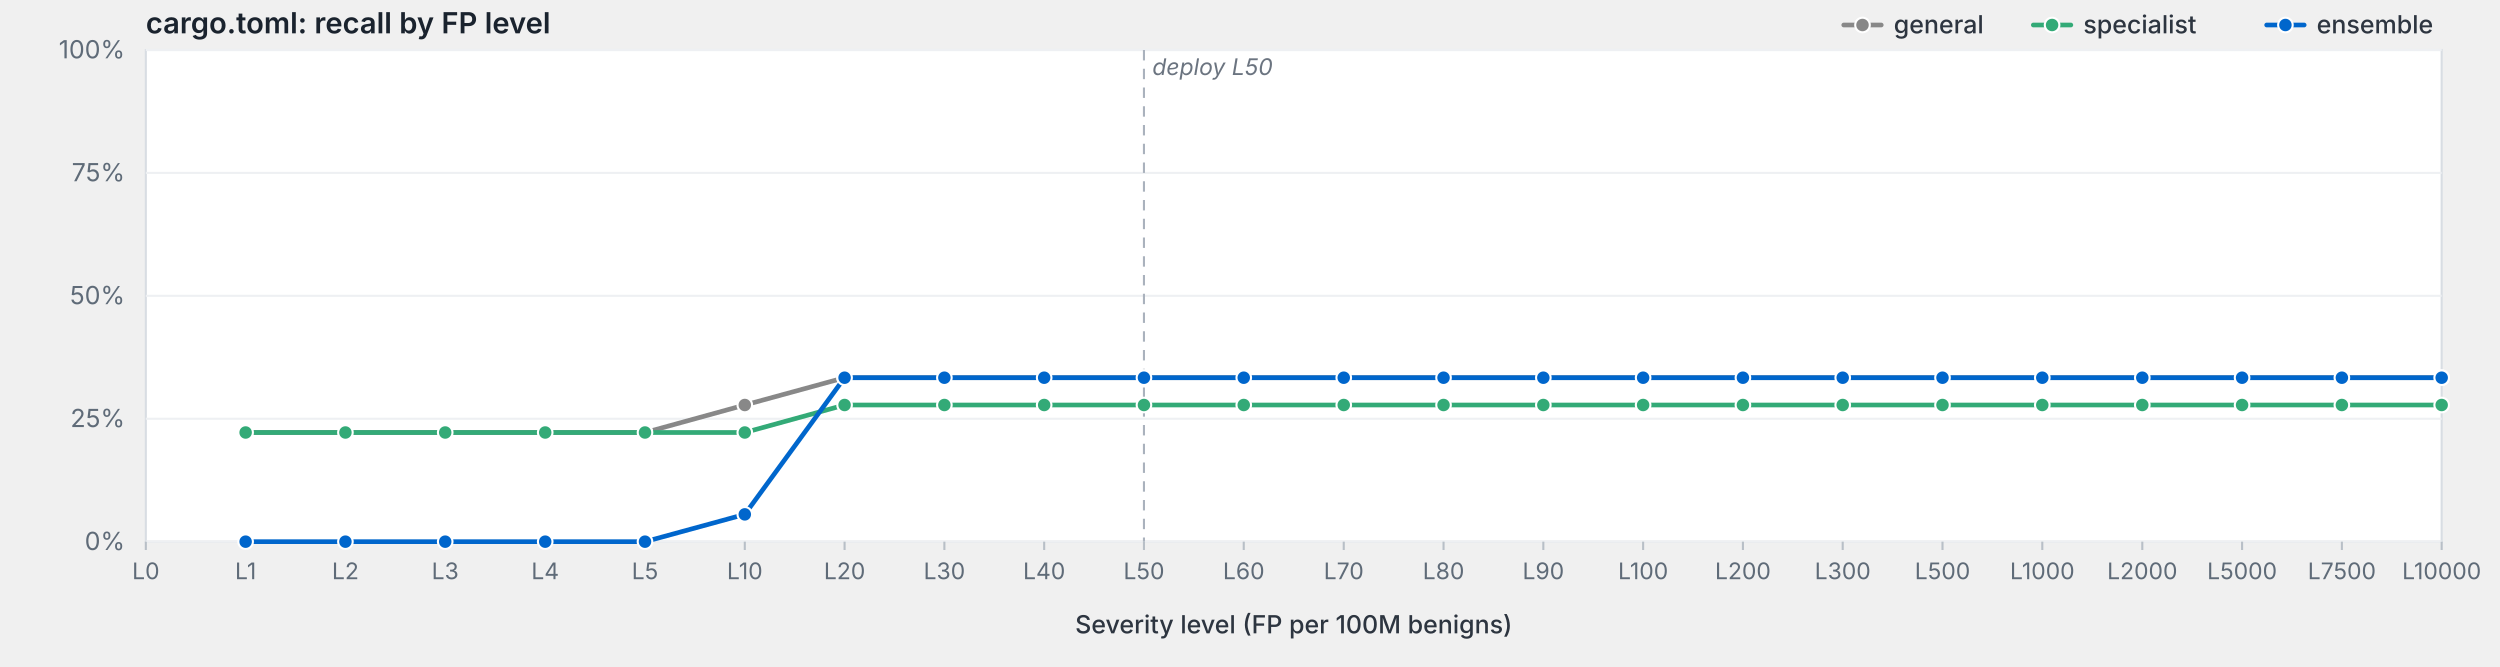
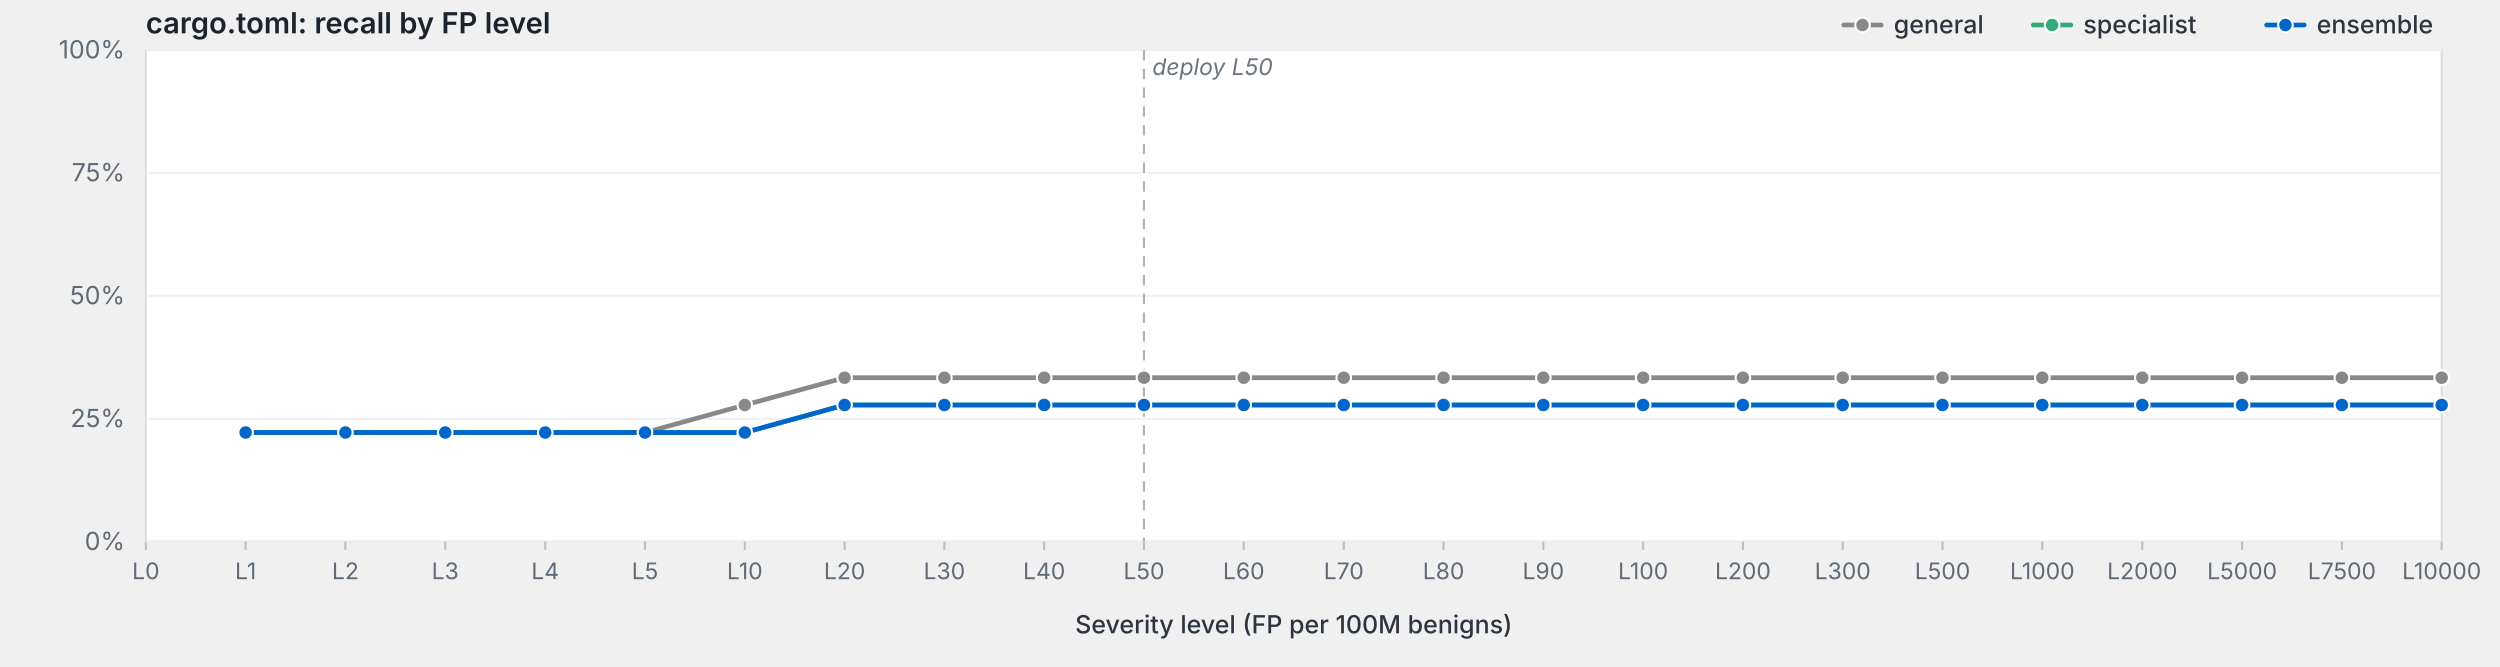
<svg xmlns="http://www.w3.org/2000/svg" viewBox="0 0 1200 320" width="1200" height="320" preserveAspectRatio="xMidYMid meet" role="img" aria-label="cargo.toml: recall by FP level">
  <style>svg { background: #fdfdfd; }.frame { fill: #fff; stroke: #d8dde3; stroke-width: 1; }.grid { stroke: #eef0f3; stroke-width: 1; }.tick { stroke: #b8bfc7; stroke-width: 1; }.axis-label { fill: #5f6b78; font-family: -apple-system, BlinkMacSystemFont, "Segoe UI", system-ui, sans-serif; font-size: 12px; }.x-label { fill: #5f6b78; font-family: -apple-system, BlinkMacSystemFont, "Segoe UI", system-ui, sans-serif; font-size: 11px; }.axis-title { fill: #2d3540; font-family: -apple-system, BlinkMacSystemFont, "Segoe UI", system-ui, sans-serif; font-size: 12px; font-weight: 500; }.title { fill: #1a232e; font-family: -apple-system, BlinkMacSystemFont, "Segoe UI", system-ui, sans-serif; font-size: 14px; font-weight: 600; }.deploy-marker { stroke: #aab2bd; stroke-width: 1; stroke-dasharray: 5,4; }.deploy-label { fill: #6b7480; font-family: -apple-system, BlinkMacSystemFont, "Segoe UI", system-ui, sans-serif; font-size: 11px; font-style: italic; }.curve { fill: none; stroke-width: 2.25; stroke-linejoin: round; stroke-linecap: round; }.marker { stroke: #fff; stroke-width: 1; }.legend-text { fill: #2d3540; font-family: -apple-system, BlinkMacSystemFont, "Segoe UI", system-ui, sans-serif; font-size: 12px; font-weight: 500; }</style>
  <text class="title" x="70" y="16">cargo.toml: recall by FP level</text>
  <rect class="frame" x="70" y="24" width="1102" height="236" />
  <line class="grid" x1="70" y1="260.0" x2="1172" y2="260.0" />
  <text class="axis-label" x="60" y="264.0" text-anchor="end">0%</text>
  <line class="grid" x1="70" y1="201.0" x2="1172" y2="201.0" />
  <text class="axis-label" x="60" y="205.0" text-anchor="end">25%</text>
  <line class="grid" x1="70" y1="142.0" x2="1172" y2="142.0" />
  <text class="axis-label" x="60" y="146.0" text-anchor="end">50%</text>
  <line class="grid" x1="70" y1="83.0" x2="1172" y2="83.0" />
  <text class="axis-label" x="60" y="87.0" text-anchor="end">75%</text>
  <line class="grid" x1="70" y1="24.0" x2="1172" y2="24.0" />
  <text class="axis-label" x="60" y="28.0" text-anchor="end">100%</text>
  <line class="deploy-marker" x1="549.1" y1="24" x2="549.1" y2="260" />
  <text class="deploy-label" x="553.1" y="36" text-anchor="start">deploy L50</text>
  <line class="tick" x1="70.0" y1="260" x2="70.0" y2="264" />
  <text class="x-label" x="70.0" y="278" text-anchor="middle">L0</text>
  <line class="tick" x1="117.9" y1="260" x2="117.9" y2="264" />
  <text class="x-label" x="117.9" y="278" text-anchor="middle">L1</text>
  <line class="tick" x1="165.8" y1="260" x2="165.8" y2="264" />
  <text class="x-label" x="165.8" y="278" text-anchor="middle">L2</text>
  <line class="tick" x1="213.7" y1="260" x2="213.7" y2="264" />
  <text class="x-label" x="213.7" y="278" text-anchor="middle">L3</text>
  <line class="tick" x1="261.7" y1="260" x2="261.7" y2="264" />
  <text class="x-label" x="261.7" y="278" text-anchor="middle">L4</text>
  <line class="tick" x1="309.6" y1="260" x2="309.6" y2="264" />
  <text class="x-label" x="309.6" y="278" text-anchor="middle">L5</text>
  <line class="tick" x1="357.5" y1="260" x2="357.5" y2="264" />
  <text class="x-label" x="357.5" y="278" text-anchor="middle">L10</text>
  <line class="tick" x1="405.4" y1="260" x2="405.4" y2="264" />
  <text class="x-label" x="405.4" y="278" text-anchor="middle">L20</text>
  <line class="tick" x1="453.3" y1="260" x2="453.3" y2="264" />
  <text class="x-label" x="453.3" y="278" text-anchor="middle">L30</text>
  <line class="tick" x1="501.2" y1="260" x2="501.2" y2="264" />
  <text class="x-label" x="501.2" y="278" text-anchor="middle">L40</text>
  <line class="tick" x1="549.1" y1="260" x2="549.1" y2="264" />
  <text class="x-label" x="549.1" y="278" text-anchor="middle">L50</text>
  <line class="tick" x1="597.0" y1="260" x2="597.0" y2="264" />
  <text class="x-label" x="597.0" y="278" text-anchor="middle">L60</text>
  <line class="tick" x1="645.0" y1="260" x2="645.0" y2="264" />
  <text class="x-label" x="645.0" y="278" text-anchor="middle">L70</text>
  <line class="tick" x1="692.9" y1="260" x2="692.9" y2="264" />
  <text class="x-label" x="692.9" y="278" text-anchor="middle">L80</text>
  <line class="tick" x1="740.8" y1="260" x2="740.8" y2="264" />
  <text class="x-label" x="740.8" y="278" text-anchor="middle">L90</text>
  <line class="tick" x1="788.7" y1="260" x2="788.7" y2="264" />
  <text class="x-label" x="788.7" y="278" text-anchor="middle">L100</text>
  <line class="tick" x1="836.6" y1="260" x2="836.6" y2="264" />
  <text class="x-label" x="836.6" y="278" text-anchor="middle">L200</text>
  <line class="tick" x1="884.5" y1="260" x2="884.5" y2="264" />
  <text class="x-label" x="884.5" y="278" text-anchor="middle">L300</text>
  <line class="tick" x1="932.4" y1="260" x2="932.4" y2="264" />
  <text class="x-label" x="932.4" y="278" text-anchor="middle">L500</text>
  <line class="tick" x1="980.3" y1="260" x2="980.3" y2="264" />
  <text class="x-label" x="980.3" y="278" text-anchor="middle">L1000</text>
  <line class="tick" x1="1028.3" y1="260" x2="1028.3" y2="264" />
  <text class="x-label" x="1028.3" y="278" text-anchor="middle">L2000</text>
  <line class="tick" x1="1076.2" y1="260" x2="1076.2" y2="264" />
  <text class="x-label" x="1076.2" y="278" text-anchor="middle">L5000</text>
  <line class="tick" x1="1124.1" y1="260" x2="1124.1" y2="264" />
  <text class="x-label" x="1124.1" y="278" text-anchor="middle">L7500</text>
  <line class="tick" x1="1172.0" y1="260" x2="1172.0" y2="264" />
  <text class="x-label" x="1172.0" y="278" text-anchor="middle">L10000</text>
  <text class="axis-title" x="621.0" y="304" text-anchor="middle">Severity level (FP per 100M benigns)</text>
  <path class="curve" d="M117.9,207.6 L165.8,207.6 L213.7,207.6 L261.7,207.6 L309.6,207.6 L357.5,194.4 L405.4,181.3 L453.3,181.3 L501.2,181.3 L549.1,181.3 L597.0,181.3 L645.0,181.3 L692.9,181.3 L740.8,181.3 L788.7,181.3 L836.6,181.3 L884.5,181.3 L932.4,181.3 L980.3,181.3 L1028.3,181.3 L1076.2,181.3 L1124.1,181.3 L1172.0,181.3" stroke="#888" />
  <circle class="marker" cx="117.9" cy="207.6" r="3.5" fill="#888" />
  <circle class="marker" cx="165.8" cy="207.6" r="3.5" fill="#888" />
  <circle class="marker" cx="213.7" cy="207.6" r="3.5" fill="#888" />
  <circle class="marker" cx="261.7" cy="207.6" r="3.5" fill="#888" />
  <circle class="marker" cx="309.6" cy="207.6" r="3.5" fill="#888" />
  <circle class="marker" cx="357.5" cy="194.4" r="3.5" fill="#888" />
  <circle class="marker" cx="405.4" cy="181.3" r="3.5" fill="#888" />
  <circle class="marker" cx="453.3" cy="181.3" r="3.5" fill="#888" />
  <circle class="marker" cx="501.2" cy="181.3" r="3.5" fill="#888" />
  <circle class="marker" cx="549.1" cy="181.3" r="3.5" fill="#888" />
  <circle class="marker" cx="597.0" cy="181.3" r="3.5" fill="#888" />
  <circle class="marker" cx="645.0" cy="181.3" r="3.5" fill="#888" />
  <circle class="marker" cx="692.9" cy="181.3" r="3.5" fill="#888" />
  <circle class="marker" cx="740.8" cy="181.3" r="3.5" fill="#888" />
  <circle class="marker" cx="788.7" cy="181.3" r="3.5" fill="#888" />
  <circle class="marker" cx="836.6" cy="181.3" r="3.5" fill="#888" />
  <circle class="marker" cx="884.5" cy="181.3" r="3.5" fill="#888" />
  <circle class="marker" cx="932.4" cy="181.3" r="3.5" fill="#888" />
  <circle class="marker" cx="980.3" cy="181.3" r="3.5" fill="#888" />
  <circle class="marker" cx="1028.3" cy="181.3" r="3.5" fill="#888" />
  <circle class="marker" cx="1076.2" cy="181.3" r="3.5" fill="#888" />
  <circle class="marker" cx="1124.1" cy="181.3" r="3.5" fill="#888" />
  <circle class="marker" cx="1172.0" cy="181.3" r="3.5" fill="#888" />
  <path class="curve" d="M117.9,207.6 L165.8,207.6 L213.7,207.6 L261.7,207.6 L309.6,207.6 L357.5,207.6 L405.4,194.4 L453.3,194.4 L501.2,194.4 L549.1,194.4 L597.0,194.4 L645.0,194.4 L692.9,194.4 L740.8,194.4 L788.7,194.4 L836.6,194.4 L884.5,194.4 L932.4,194.4 L980.3,194.4 L1028.3,194.4 L1076.2,194.4 L1124.1,194.4 L1172.0,194.4" stroke="#3a7" />
  <circle class="marker" cx="117.9" cy="207.6" r="3.5" fill="#3a7" />
  <circle class="marker" cx="165.8" cy="207.6" r="3.5" fill="#3a7" />
  <circle class="marker" cx="213.7" cy="207.6" r="3.5" fill="#3a7" />
  <circle class="marker" cx="261.7" cy="207.6" r="3.5" fill="#3a7" />
  <circle class="marker" cx="309.6" cy="207.6" r="3.5" fill="#3a7" />
  <circle class="marker" cx="357.5" cy="207.6" r="3.5" fill="#3a7" />
  <circle class="marker" cx="405.4" cy="194.4" r="3.5" fill="#3a7" />
  <circle class="marker" cx="453.3" cy="194.4" r="3.5" fill="#3a7" />
  <circle class="marker" cx="501.2" cy="194.4" r="3.5" fill="#3a7" />
  <circle class="marker" cx="549.1" cy="194.4" r="3.5" fill="#3a7" />
  <circle class="marker" cx="597.0" cy="194.4" r="3.5" fill="#3a7" />
  <circle class="marker" cx="645.0" cy="194.4" r="3.5" fill="#3a7" />
  <circle class="marker" cx="692.9" cy="194.4" r="3.5" fill="#3a7" />
  <circle class="marker" cx="740.8" cy="194.4" r="3.5" fill="#3a7" />
  <circle class="marker" cx="788.7" cy="194.4" r="3.5" fill="#3a7" />
  <circle class="marker" cx="836.6" cy="194.4" r="3.5" fill="#3a7" />
  <circle class="marker" cx="884.5" cy="194.4" r="3.5" fill="#3a7" />
  <circle class="marker" cx="932.4" cy="194.4" r="3.5" fill="#3a7" />
  <circle class="marker" cx="980.3" cy="194.4" r="3.5" fill="#3a7" />
  <circle class="marker" cx="1028.3" cy="194.4" r="3.5" fill="#3a7" />
  <circle class="marker" cx="1076.2" cy="194.4" r="3.5" fill="#3a7" />
  <circle class="marker" cx="1124.1" cy="194.4" r="3.5" fill="#3a7" />
  <circle class="marker" cx="1172.0" cy="194.4" r="3.5" fill="#3a7" />
-   <path class="curve" d="M117.9,260.0 L165.8,260.0 L213.7,260.0 L261.7,260.0 L309.6,260.0 L357.5,246.9 L405.4,181.3 L453.3,181.3 L501.2,181.3 L549.1,181.3 L597.0,181.3 L645.0,181.3 L692.9,181.3 L740.8,181.3 L788.7,181.3 L836.6,181.3 L884.5,181.3 L932.4,181.3 L980.3,181.3 L1028.3,181.3 L1076.2,181.3 L1124.1,181.3 L1172.0,181.3" stroke="#06c" />
-   <circle class="marker" cx="117.9" cy="260.0" r="3.5" fill="#06c" />
-   <circle class="marker" cx="165.8" cy="260.0" r="3.5" fill="#06c" />
-   <circle class="marker" cx="213.7" cy="260.0" r="3.5" fill="#06c" />
-   <circle class="marker" cx="261.7" cy="260.0" r="3.5" fill="#06c" />
-   <circle class="marker" cx="309.6" cy="260.0" r="3.5" fill="#06c" />
-   <circle class="marker" cx="357.5" cy="246.9" r="3.5" fill="#06c" />
-   <circle class="marker" cx="405.4" cy="181.3" r="3.5" fill="#06c" />
-   <circle class="marker" cx="453.3" cy="181.3" r="3.5" fill="#06c" />
-   <circle class="marker" cx="501.2" cy="181.3" r="3.5" fill="#06c" />
-   <circle class="marker" cx="549.1" cy="181.3" r="3.5" fill="#06c" />
-   <circle class="marker" cx="597.0" cy="181.3" r="3.5" fill="#06c" />
-   <circle class="marker" cx="645.0" cy="181.3" r="3.5" fill="#06c" />
-   <circle class="marker" cx="692.9" cy="181.3" r="3.5" fill="#06c" />
-   <circle class="marker" cx="740.8" cy="181.3" r="3.5" fill="#06c" />
-   <circle class="marker" cx="788.7" cy="181.3" r="3.5" fill="#06c" />
-   <circle class="marker" cx="836.6" cy="181.3" r="3.5" fill="#06c" />
-   <circle class="marker" cx="884.5" cy="181.3" r="3.5" fill="#06c" />
-   <circle class="marker" cx="932.4" cy="181.3" r="3.5" fill="#06c" />
-   <circle class="marker" cx="980.3" cy="181.3" r="3.5" fill="#06c" />
-   <circle class="marker" cx="1028.3" cy="181.3" r="3.5" fill="#06c" />
-   <circle class="marker" cx="1076.2" cy="181.3" r="3.5" fill="#06c" />
-   <circle class="marker" cx="1124.1" cy="181.3" r="3.5" fill="#06c" />
-   <circle class="marker" cx="1172.0" cy="181.3" r="3.5" fill="#06c" />
+   <path class="curve" d="M117.9,207.6 L165.8,207.6 L213.7,207.6 L261.7,207.6 L309.6,207.6 L357.5,207.6 L405.4,194.4 L453.3,194.4 L501.2,194.4 L549.1,194.4 L597.0,194.4 L645.0,194.4 L692.9,194.4 L740.8,194.4 L788.7,194.4 L836.6,194.4 L884.5,194.4 L932.4,194.4 L980.3,194.4 L1028.3,194.4 L1076.2,194.4 L1124.1,194.4 L1172.0,194.4" stroke="#06c" />
+   <circle class="marker" cx="117.9" cy="207.6" r="3.5" fill="#06c" />
+   <circle class="marker" cx="165.8" cy="207.6" r="3.5" fill="#06c" />
+   <circle class="marker" cx="213.7" cy="207.6" r="3.5" fill="#06c" />
+   <circle class="marker" cx="261.7" cy="207.6" r="3.5" fill="#06c" />
+   <circle class="marker" cx="309.6" cy="207.6" r="3.5" fill="#06c" />
+   <circle class="marker" cx="357.5" cy="207.6" r="3.5" fill="#06c" />
+   <circle class="marker" cx="405.4" cy="194.4" r="3.5" fill="#06c" />
+   <circle class="marker" cx="453.3" cy="194.4" r="3.5" fill="#06c" />
+   <circle class="marker" cx="501.2" cy="194.4" r="3.5" fill="#06c" />
+   <circle class="marker" cx="549.1" cy="194.4" r="3.5" fill="#06c" />
+   <circle class="marker" cx="597.0" cy="194.4" r="3.5" fill="#06c" />
+   <circle class="marker" cx="645.0" cy="194.4" r="3.5" fill="#06c" />
+   <circle class="marker" cx="692.9" cy="194.4" r="3.5" fill="#06c" />
+   <circle class="marker" cx="740.8" cy="194.4" r="3.5" fill="#06c" />
+   <circle class="marker" cx="788.7" cy="194.4" r="3.5" fill="#06c" />
+   <circle class="marker" cx="836.6" cy="194.4" r="3.5" fill="#06c" />
+   <circle class="marker" cx="884.5" cy="194.4" r="3.5" fill="#06c" />
+   <circle class="marker" cx="932.4" cy="194.4" r="3.5" fill="#06c" />
+   <circle class="marker" cx="980.3" cy="194.4" r="3.5" fill="#06c" />
+   <circle class="marker" cx="1028.3" cy="194.4" r="3.5" fill="#06c" />
+   <circle class="marker" cx="1076.2" cy="194.4" r="3.5" fill="#06c" />
+   <circle class="marker" cx="1124.1" cy="194.4" r="3.5" fill="#06c" />
+   <circle class="marker" cx="1172.0" cy="194.4" r="3.5" fill="#06c" />
  <line x1="1088.0" y1="12.0" x2="1106.0" y2="12.0" stroke="#06c" stroke-width="2.25" stroke-linecap="round" />
  <circle cx="1097.0" cy="12.0" r="3.5" fill="#06c" stroke="#fff" stroke-width="1" />
  <text class="legend-text" x="1112.0" y="16.0">ensemble</text>
  <line x1="976.0" y1="12.0" x2="994.0" y2="12.0" stroke="#3a7" stroke-width="2.25" stroke-linecap="round" />
  <circle cx="985.0" cy="12.0" r="3.5" fill="#3a7" stroke="#fff" stroke-width="1" />
  <text class="legend-text" x="1000.0" y="16.0">specialist</text>
  <line x1="885.0" y1="12.0" x2="903.0" y2="12.0" stroke="#888" stroke-width="2.25" stroke-linecap="round" />
  <circle cx="894.0" cy="12.0" r="3.5" fill="#888" stroke="#fff" stroke-width="1" />
  <text class="legend-text" x="909.0" y="16.0">general</text>
</svg>
